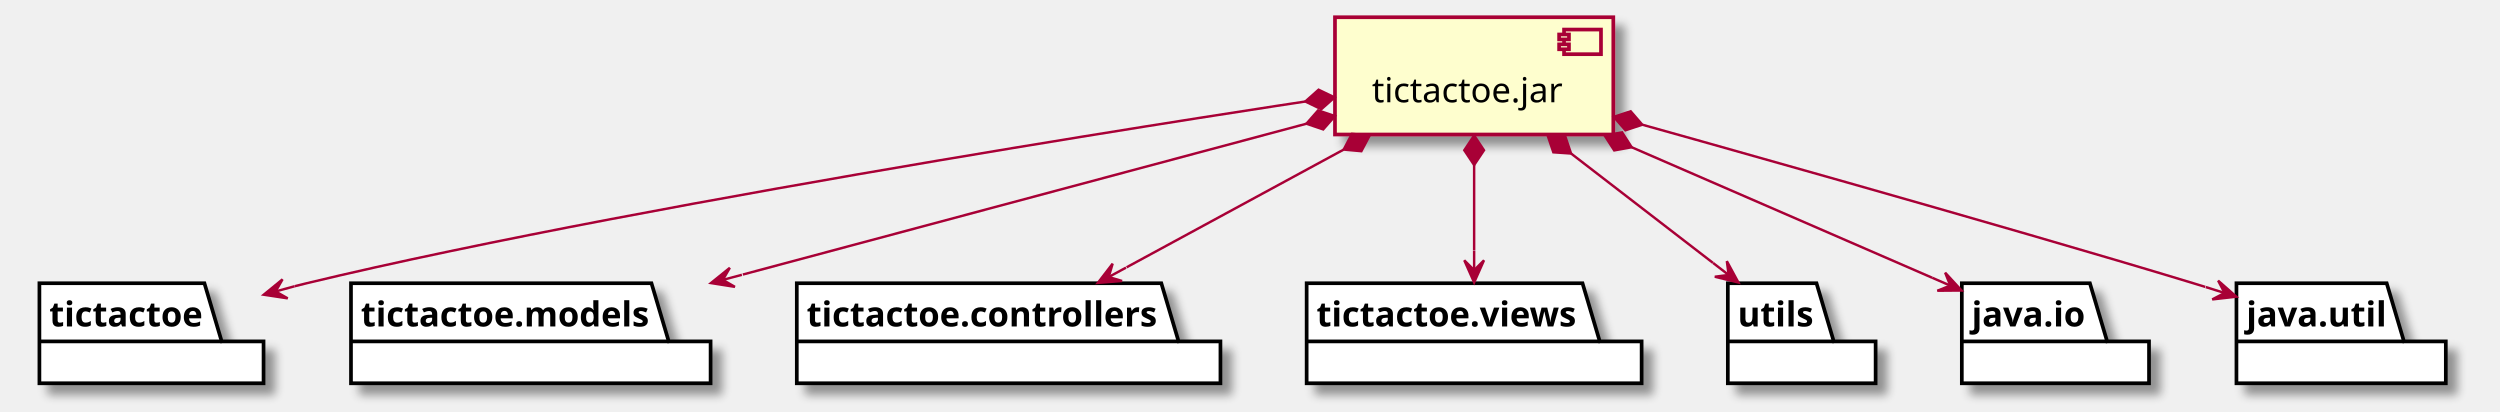
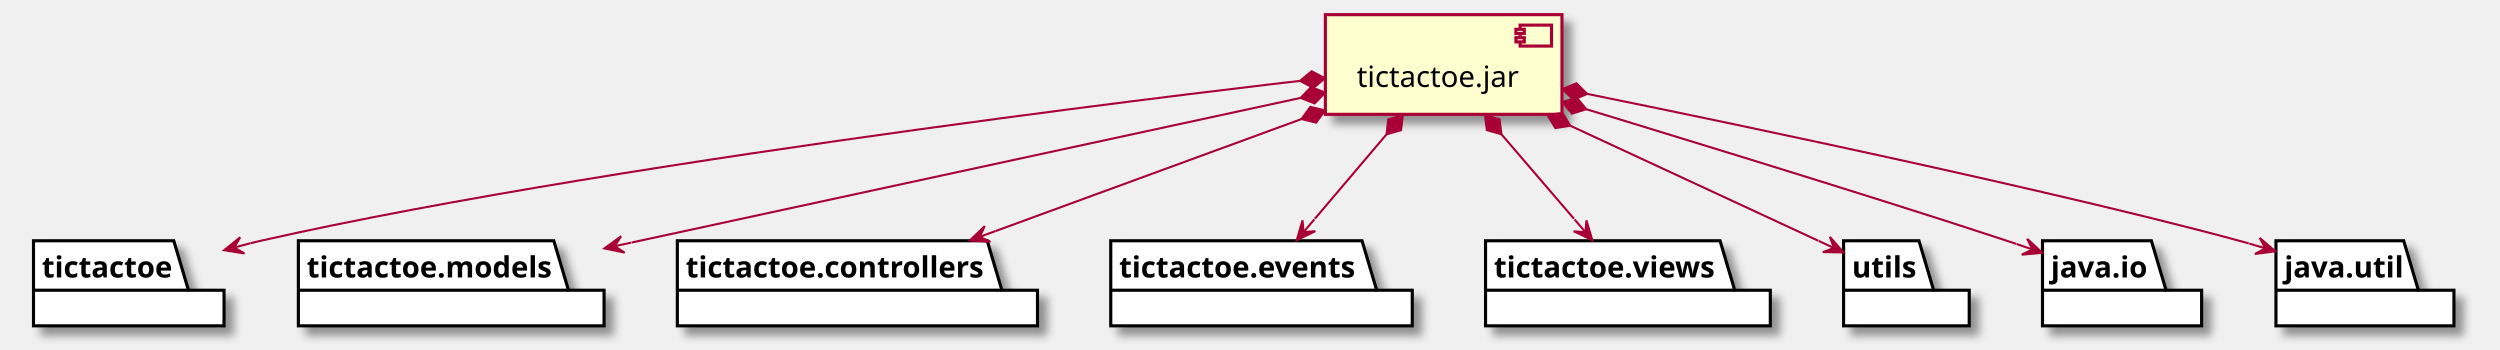
- <svg xmlns="http://www.w3.org/2000/svg" contentScriptType="application/ecmascript" contentStyleType="text/css" height="167px" preserveAspectRatio="none" style="width:1015px;height:167px;" version="1.1" viewBox="0 0 1015 167" width="1015px" zoomAndPan="magnify">
+ <svg xmlns="http://www.w3.org/2000/svg" contentScriptType="application/ecmascript" contentStyleType="text/css" height="167px" preserveAspectRatio="none" style="width:1194px;height:167px;" version="1.1" viewBox="0 0 1194 167" width="1194px" zoomAndPan="magnify">
  <defs>
-     <filter height="300%" id="f2n13rnhi4j9a" width="300%" x="-1" y="-1">
+     <filter height="300%" id="f1j0gy9e255u2i" width="300%" x="-1" y="-1">
      <feGaussianBlur result="blurOut" stdDeviation="2.0" />
      <feColorMatrix in="blurOut" result="blurOut2" type="matrix" values="0 0 0 0 0 0 0 0 0 0 0 0 0 0 0 0 0 0 .4 0" />
      <feOffset dx="4.0" dy="4.0" in="blurOut2" result="blurOut3" />
      <feBlend in="SourceGraphic" in2="blurOut3" mode="normal" />
    </filter>
  </defs>
  <g>
-     <polygon fill="#FFFFFF" filter="url(#f2n13rnhi4j9a)" points="16,115,83,115,90,138.609,107,138.609,107,155.609,16,155.609,16,115" style="stroke: #000000; stroke-width: 1.5;" />
+     <polygon fill="#FFFFFF" filter="url(#f1j0gy9e255u2i)" points="16,115,83,115,90,138.609,107,138.609,107,155.609,16,155.609,16,115" style="stroke: #000000; stroke-width: 1.5;" />
    <line style="stroke: #000000; stroke-width: 1.5;" x1="16" x2="90" y1="138.609" y2="138.609" />
    <text fill="#000000" font-family="sans-serif" font-size="14" font-weight="bold" lengthAdjust="spacingAndGlyphs" textLength="61" x="20" y="132.533">tictactoe</text>
-     <polygon fill="#FFFFFF" filter="url(#f2n13rnhi4j9a)" points="142.5,115,264.5,115,271.5,138.609,288.5,138.609,288.5,155.609,142.5,155.609,142.5,115" style="stroke: #000000; stroke-width: 1.5;" />
+     <polygon fill="#FFFFFF" filter="url(#f1j0gy9e255u2i)" points="142.5,115,264.5,115,271.5,138.609,288.5,138.609,288.5,155.609,142.5,155.609,142.5,115" style="stroke: #000000; stroke-width: 1.5;" />
    <line style="stroke: #000000; stroke-width: 1.5;" x1="142.5" x2="271.5" y1="138.609" y2="138.609" />
    <text fill="#000000" font-family="sans-serif" font-size="14" font-weight="bold" lengthAdjust="spacingAndGlyphs" textLength="116" x="146.5" y="132.533">tictactoe.models</text>
-     <polygon fill="#FFFFFF" filter="url(#f2n13rnhi4j9a)" points="323.5,115,471.5,115,478.5,138.609,495.5,138.609,495.5,155.609,323.5,155.609,323.5,115" style="stroke: #000000; stroke-width: 1.5;" />
+     <polygon fill="#FFFFFF" filter="url(#f1j0gy9e255u2i)" points="323.5,115,471.5,115,478.5,138.609,495.5,138.609,495.5,155.609,323.5,155.609,323.5,115" style="stroke: #000000; stroke-width: 1.5;" />
    <line style="stroke: #000000; stroke-width: 1.5;" x1="323.5" x2="478.5" y1="138.609" y2="138.609" />
    <text fill="#000000" font-family="sans-serif" font-size="14" font-weight="bold" lengthAdjust="spacingAndGlyphs" textLength="142" x="327.5" y="132.533">tictactoe.controllers</text>
-     <polygon fill="#FFFFFF" filter="url(#f2n13rnhi4j9a)" points="530.5,115,642.5,115,649.5,138.609,666.5,138.609,666.5,155.609,530.5,155.609,530.5,115" style="stroke: #000000; stroke-width: 1.5;" />
-     <line style="stroke: #000000; stroke-width: 1.5;" x1="530.5" x2="649.5" y1="138.609" y2="138.609" />
-     <text fill="#000000" font-family="sans-serif" font-size="14" font-weight="bold" lengthAdjust="spacingAndGlyphs" textLength="106" x="534.5" y="132.533">tictactoe.views</text>
-     <polygon fill="#FFFFFF" filter="url(#f2n13rnhi4j9a)" points="701.5,115,737.5,115,744.5,138.609,761.5,138.609,761.5,155.609,701.5,155.609,701.5,115" style="stroke: #000000; stroke-width: 1.5;" />
-     <line style="stroke: #000000; stroke-width: 1.5;" x1="701.5" x2="744.5" y1="138.609" y2="138.609" />
-     <text fill="#000000" font-family="sans-serif" font-size="14" font-weight="bold" lengthAdjust="spacingAndGlyphs" textLength="30" x="705.5" y="132.533">utils</text>
-     <polygon fill="#FFFFFF" filter="url(#f2n13rnhi4j9a)" points="796.5,115,848.5,115,855.5,138.609,872.5,138.609,872.5,155.609,796.5,155.609,796.5,115" style="stroke: #000000; stroke-width: 1.5;" />
-     <line style="stroke: #000000; stroke-width: 1.5;" x1="796.5" x2="855.5" y1="138.609" y2="138.609" />
-     <text fill="#000000" font-family="sans-serif" font-size="14" font-weight="bold" lengthAdjust="spacingAndGlyphs" textLength="46" x="800.5" y="132.533">java.io</text>
-     <polygon fill="#FFFFFF" filter="url(#f2n13rnhi4j9a)" points="908,115,969,115,976,138.609,993,138.609,993,155.609,908,155.609,908,115" style="stroke: #000000; stroke-width: 1.5;" />
-     <line style="stroke: #000000; stroke-width: 1.5;" x1="908" x2="976" y1="138.609" y2="138.609" />
-     <text fill="#000000" font-family="sans-serif" font-size="14" font-weight="bold" lengthAdjust="spacingAndGlyphs" textLength="55" x="912" y="132.533">java.util</text>
-     <rect fill="#FEFECE" filter="url(#f2n13rnhi4j9a)" height="47.609" style="stroke: #A80036; stroke-width: 1.5;" width="113" x="542" y="7" />
-     <rect fill="#FEFECE" height="10" style="stroke: #A80036; stroke-width: 1.5;" width="15" x="635" y="12" />
-     <rect fill="#FEFECE" height="2" style="stroke: #A80036; stroke-width: 1.5;" width="4" x="633" y="14" />
-     <rect fill="#FEFECE" height="2" style="stroke: #A80036; stroke-width: 1.5;" width="4" x="633" y="18" />
-     <text fill="#000000" font-family="sans-serif" font-size="14" lengthAdjust="spacingAndGlyphs" textLength="73" x="557" y="41.533">tictactoe.jar</text>
-     <path d="M529.957,41.216 C529.957,41.216 266.541,80.728 124.5,115 C122.904,115.385 121.288,115.788 119.661,116.207 " fill="none" id="jar-tictactoe" style="stroke: #A80036; stroke-width: 1.0;" />
-     <polygon fill="#A80036" points="107.075,119.648,116.812,121.133,111.898,118.329,114.702,113.416,107.075,119.648" style="stroke: #A80036; stroke-width: 1.0;" />
-     <line style="stroke: #A80036; stroke-width: 1.0;" x1="111.898" x2="119.615" y1="118.329" y2="116.219" />
-     <polygon fill="#A80036" points="541.84,39.548,535.342,36.421,529.957,41.216,536.454,44.343,541.84,39.548" style="stroke: #A80036; stroke-width: 1.0;" />
-     <path d="M530.395,50.226 C530.395,50.226 370.348,93.059 301.595,111.459 " fill="none" id="jar-tictactoe.models" style="stroke: #A80036; stroke-width: 1.0;" />
-     <polygon fill="#A80036" points="288.646,114.924,298.374,116.461,293.476,113.632,296.306,108.733,288.646,114.924" style="stroke: #A80036; stroke-width: 1.0;" />
-     <line style="stroke: #A80036; stroke-width: 1.0;" x1="293.476" x2="301.204" y1="113.632" y2="111.564" />
-     <polygon fill="#A80036" points="541.987,47.124,535.157,44.811,530.395,50.226,537.225,52.539,541.987,47.124" style="stroke: #A80036; stroke-width: 1.0;" />
-     <path d="M545.536,60.724 C545.536,60.724 483.905,94.148 457.403,108.521 " fill="none" id="jar-tictactoe.controllers" style="stroke: #A80036; stroke-width: 1.0;" />
-     <polygon fill="#A80036" points="445.729,114.852,455.547,114.077,450.124,112.468,451.733,107.045,445.729,114.852" style="stroke: #A80036; stroke-width: 1.0;" />
-     <line style="stroke: #A80036; stroke-width: 1.0;" x1="450.124" x2="457.156" y1="112.468" y2="108.654" />
-     <polygon fill="#A80036" points="556.085,55.003,548.904,54.347,545.536,60.724,552.717,61.38,556.085,55.003" style="stroke: #A80036; stroke-width: 1.0;" />
-     <path d="M598.5,67.003 C598.5,67.003 598.5,90.856 598.5,101.535 " fill="none" id="jar-tictactoe.views" style="stroke: #A80036; stroke-width: 1.0;" />
-     <polygon fill="#A80036" points="598.5,114.684,602.5,105.684,598.5,109.684,594.5,105.684,598.5,114.684" style="stroke: #A80036; stroke-width: 1.0;" />
-     <line style="stroke: #A80036; stroke-width: 1.0;" x1="598.5" x2="598.5" y1="109.684" y2="101.684" />
-     <polygon fill="#A80036" points="598.5,55.003,594.5,61.003,598.5,67.003,602.5,61.003,598.5,55.003" style="stroke: #A80036; stroke-width: 1.0;" />
-     <path d="M637.853,62.328 C637.853,62.328 677.971,93.247 695.434,106.705 " fill="none" id="jar-utils" style="stroke: #A80036; stroke-width: 1.0;" />
-     <polygon fill="#A80036" points="705.787,114.684,701.1,106.022,701.827,111.632,696.217,112.358,705.787,114.684" style="stroke: #A80036; stroke-width: 1.0;" />
-     <line style="stroke: #A80036; stroke-width: 1.0;" x1="701.827" x2="695.49" y1="111.632" y2="106.748" />
-     <polygon fill="#A80036" points="628.348,55.003,630.659,61.834,637.853,62.328,635.542,55.497,628.348,55.003" style="stroke: #A80036; stroke-width: 1.0;" />
-     <path d="M662.469,59.784 C662.469,59.784 749.206,97.455 784.472,112.772 " fill="none" id="jar-java.io" style="stroke: #A80036; stroke-width: 1.0;" />
-     <polygon fill="#A80036" points="796.398,117.951,789.736,110.697,791.812,115.96,786.549,118.035,796.398,117.951" style="stroke: #A80036; stroke-width: 1.0;" />
-     <line style="stroke: #A80036; stroke-width: 1.0;" x1="791.812" x2="784.475" y1="115.96" y2="112.773" />
-     <polygon fill="#A80036" points="651.463,55.003,655.372,61.062,662.469,59.784,658.56,53.725,651.463,55.003" style="stroke: #A80036; stroke-width: 1.0;" />
-     <path d="M666.776,50.631 C666.776,50.631 814.643,91.901 890.5,115 C892.091,115.485 893.705,115.98 895.333,116.484 " fill="none" id="jar-java.util" style="stroke: #A80036; stroke-width: 1.0;" />
-     <polygon fill="#A80036" points="907.951,120.455,900.567,113.938,903.182,118.954,898.165,121.569,907.951,120.455" style="stroke: #A80036; stroke-width: 1.0;" />
-     <line style="stroke: #A80036; stroke-width: 1.0;" x1="903.182" x2="895.551" y1="118.954" y2="116.553" />
-     <polygon fill="#A80036" points="655.207,47.444,659.929,52.894,666.776,50.631,662.054,45.181,655.207,47.444" style="stroke: #A80036; stroke-width: 1.0;" />
+     <polygon fill="#FFFFFF" filter="url(#f1j0gy9e255u2i)" points="530.5,115,650.5,115,657.5,138.609,674.5,138.609,674.5,155.609,530.5,155.609,530.5,115" style="stroke: #000000; stroke-width: 1.5;" />
+     <line style="stroke: #000000; stroke-width: 1.5;" x1="530.5" x2="657.5" y1="138.609" y2="138.609" />
+     <text fill="#000000" font-family="sans-serif" font-size="14" font-weight="bold" lengthAdjust="spacingAndGlyphs" textLength="114" x="534.5" y="132.533">tictactoe.events</text>
+     <polygon fill="#FFFFFF" filter="url(#f1j0gy9e255u2i)" points="709.5,115,821.5,115,828.5,138.609,845.5,138.609,845.5,155.609,709.5,155.609,709.5,115" style="stroke: #000000; stroke-width: 1.5;" />
+     <line style="stroke: #000000; stroke-width: 1.5;" x1="709.5" x2="828.5" y1="138.609" y2="138.609" />
+     <text fill="#000000" font-family="sans-serif" font-size="14" font-weight="bold" lengthAdjust="spacingAndGlyphs" textLength="106" x="713.5" y="132.533">tictactoe.views</text>
+     <polygon fill="#FFFFFF" filter="url(#f1j0gy9e255u2i)" points="880.5,115,916.5,115,923.5,138.609,940.5,138.609,940.5,155.609,880.5,155.609,880.5,115" style="stroke: #000000; stroke-width: 1.5;" />
+     <line style="stroke: #000000; stroke-width: 1.5;" x1="880.5" x2="923.5" y1="138.609" y2="138.609" />
+     <text fill="#000000" font-family="sans-serif" font-size="14" font-weight="bold" lengthAdjust="spacingAndGlyphs" textLength="30" x="884.5" y="132.533">utils</text>
+     <polygon fill="#FFFFFF" filter="url(#f1j0gy9e255u2i)" points="975.5,115,1027.5,115,1034.5,138.609,1051.5,138.609,1051.5,155.609,975.5,155.609,975.5,115" style="stroke: #000000; stroke-width: 1.5;" />
+     <line style="stroke: #000000; stroke-width: 1.5;" x1="975.5" x2="1034.5" y1="138.609" y2="138.609" />
+     <text fill="#000000" font-family="sans-serif" font-size="14" font-weight="bold" lengthAdjust="spacingAndGlyphs" textLength="46" x="979.5" y="132.533">java.io</text>
+     <polygon fill="#FFFFFF" filter="url(#f1j0gy9e255u2i)" points="1087,115,1148,115,1155,138.609,1172,138.609,1172,155.609,1087,155.609,1087,115" style="stroke: #000000; stroke-width: 1.5;" />
+     <line style="stroke: #000000; stroke-width: 1.5;" x1="1087" x2="1155" y1="138.609" y2="138.609" />
+     <text fill="#000000" font-family="sans-serif" font-size="14" font-weight="bold" lengthAdjust="spacingAndGlyphs" textLength="55" x="1091" y="132.533">java.util</text>
+     <rect fill="#FEFECE" filter="url(#f1j0gy9e255u2i)" height="47.609" style="stroke: #A80036; stroke-width: 1.5;" width="113" x="633" y="7" />
+     <rect fill="#FEFECE" height="10" style="stroke: #A80036; stroke-width: 1.5;" width="15" x="726" y="12" />
+     <rect fill="#FEFECE" height="2" style="stroke: #A80036; stroke-width: 1.5;" width="4" x="724" y="14" />
+     <rect fill="#FEFECE" height="2" style="stroke: #A80036; stroke-width: 1.5;" width="4" x="724" y="18" />
+     <text fill="#000000" font-family="sans-serif" font-size="14" lengthAdjust="spacingAndGlyphs" textLength="73" x="648" y="41.533">tictactoe.jar</text>
+     <path d="M620.896,38.626 C620.896,38.626 300.672,75.046 124.5,115 C122.898,115.363 121.278,115.747 119.647,116.148 " fill="none" id="jar-tictactoe" style="stroke: #A80036; stroke-width: 1.0;" />
+     <polygon fill="#A80036" points="107.04,119.498,116.766,121.052,111.873,118.214,114.711,113.321,107.04,119.498" style="stroke: #A80036; stroke-width: 1.0;" />
+     <line style="stroke: #A80036; stroke-width: 1.0;" x1="111.873" x2="119.605" y1="118.214" y2="116.159" />
+     <polygon fill="#A80036" points="632.833,37.398,626.455,34.033,620.896,38.626,627.274,41.991,632.833,37.398" style="stroke: #A80036; stroke-width: 1.0;" />
+     <path d="M621.163,46.759 C621.163,46.759 415.465,91.203 305.5,115 C304.218,115.277 302.926,115.557 301.626,115.838 " fill="none" id="jar-tictactoe.models" style="stroke: #A80036; stroke-width: 1.0;" />
+     <polygon fill="#A80036" points="288.686,118.64,298.329,120.645,293.573,117.582,296.636,112.826,288.686,118.64" style="stroke: #A80036; stroke-width: 1.0;" />
+     <line style="stroke: #A80036; stroke-width: 1.0;" x1="293.573" x2="301.392" y1="117.582" y2="115.889" />
+     <polygon fill="#A80036" points="632.893,44.226,626.184,41.583,621.163,46.759,627.873,49.402,632.893,44.226" style="stroke: #A80036; stroke-width: 1.0;" />
+     <path d="M621.569,56.867 C621.569,56.867 519.115,94.373 475.451,110.357 " fill="none" id="jar-tictactoe.controllers" style="stroke: #A80036; stroke-width: 1.0;" />
+     <polygon fill="#A80036" points="463.228,114.832,473.055,115.494,467.923,113.113,470.305,107.982,463.228,114.832" style="stroke: #A80036; stroke-width: 1.0;" />
+     <line style="stroke: #A80036; stroke-width: 1.0;" x1="467.923" x2="475.436" y1="113.113" y2="110.363" />
+     <polygon fill="#A80036" points="632.838,52.742,625.829,51.048,621.569,56.867,628.579,58.561,632.838,52.742" style="stroke: #A80036; stroke-width: 1.0;" />
+     <path d="M662.211,64.152 C662.211,64.152 638.438,92.159 627.99,104.469 " fill="none" id="jar-tictactoe.events" style="stroke: #A80036; stroke-width: 1.0;" />
+     <polygon fill="#A80036" points="619.32,114.684,628.193,110.41,622.556,110.872,622.094,105.234,619.32,114.684" style="stroke: #A80036; stroke-width: 1.0;" />
+     <line style="stroke: #A80036; stroke-width: 1.0;" x1="622.556" x2="627.732" y1="110.872" y2="104.773" />
+     <polygon fill="#A80036" points="669.976,55.003,663.044,56.989,662.211,64.152,669.143,62.166,669.976,55.003" style="stroke: #A80036; stroke-width: 1.0;" />
+     <path d="M717.066,64.108 C717.066,64.108 741.149,92.159 751.717,104.469 " fill="none" id="jar-tictactoe.views" style="stroke: #A80036; stroke-width: 1.0;" />
+     <polygon fill="#A80036" points="760.487,114.684,757.659,105.25,757.23,110.89,751.589,110.461,760.487,114.684" style="stroke: #A80036; stroke-width: 1.0;" />
+     <line style="stroke: #A80036; stroke-width: 1.0;" x1="757.23" x2="752.019" y1="110.89" y2="104.82" />
+     <polygon fill="#A80036" points="709.249,55.003,710.123,62.161,717.066,64.108,716.192,56.95,709.249,55.003" style="stroke: #A80036; stroke-width: 1.0;" />
+     <path d="M749.984,60.051 C749.984,60.051 835.186,99.569 868.414,114.981 " fill="none" id="jar-utils" style="stroke: #A80036; stroke-width: 1.0;" />
+     <polygon fill="#A80036" points="880.435,120.556,873.953,113.141,875.899,118.453,870.587,120.399,880.435,120.556" style="stroke: #A80036; stroke-width: 1.0;" />
+     <line style="stroke: #A80036; stroke-width: 1.0;" x1="875.899" x2="868.642" y1="118.453" y2="115.086" />
+     <polygon fill="#A80036" points="739.097,55.003,742.858,61.156,749.984,60.051,746.223,53.898,739.097,55.003" style="stroke: #A80036; stroke-width: 1.0;" />
+     <path d="M757.63,52.171 C757.63,52.171 890.962,92.618 958.5,115 C959.956,115.483 961.432,115.976 962.921,116.478 " fill="none" id="jar-java.io" style="stroke: #A80036; stroke-width: 1.0;" />
+     <polygon fill="#A80036" points="975.403,120.763,968.189,114.058,970.674,119.14,965.592,121.624,975.403,120.763" style="stroke: #A80036; stroke-width: 1.0;" />
+     <line style="stroke: #A80036; stroke-width: 1.0;" x1="970.674" x2="963.107" y1="119.14" y2="116.542" />
+     <polygon fill="#A80036" points="746.134,48.731,750.735,54.283,757.63,52.171,753.029,46.619,746.134,48.731" style="stroke: #A80036; stroke-width: 1.0;" />
+     <path d="M758.042,44.843 C758.042,44.843 962.14,85.906 1069.5,115 C1070.99,115.403 1072.49,115.821 1074.01,116.251 " fill="none" id="jar-java.util" style="stroke: #A80036; stroke-width: 1.0;" />
+     <polygon fill="#A80036" points="1086.72,120.026,1079.231,113.629,1081.927,118.603,1076.954,121.299,1086.72,120.026" style="stroke: #A80036; stroke-width: 1.0;" />
+     <line style="stroke: #A80036; stroke-width: 1.0;" x1="1081.927" x2="1074.255" y1="118.603" y2="116.324" />
+     <polygon fill="#A80036" points="746.259,42.571,751.393,47.635,758.042,44.843,752.908,39.779,746.259,42.571" style="stroke: #A80036; stroke-width: 1.0;" />
  </g>
</svg>
